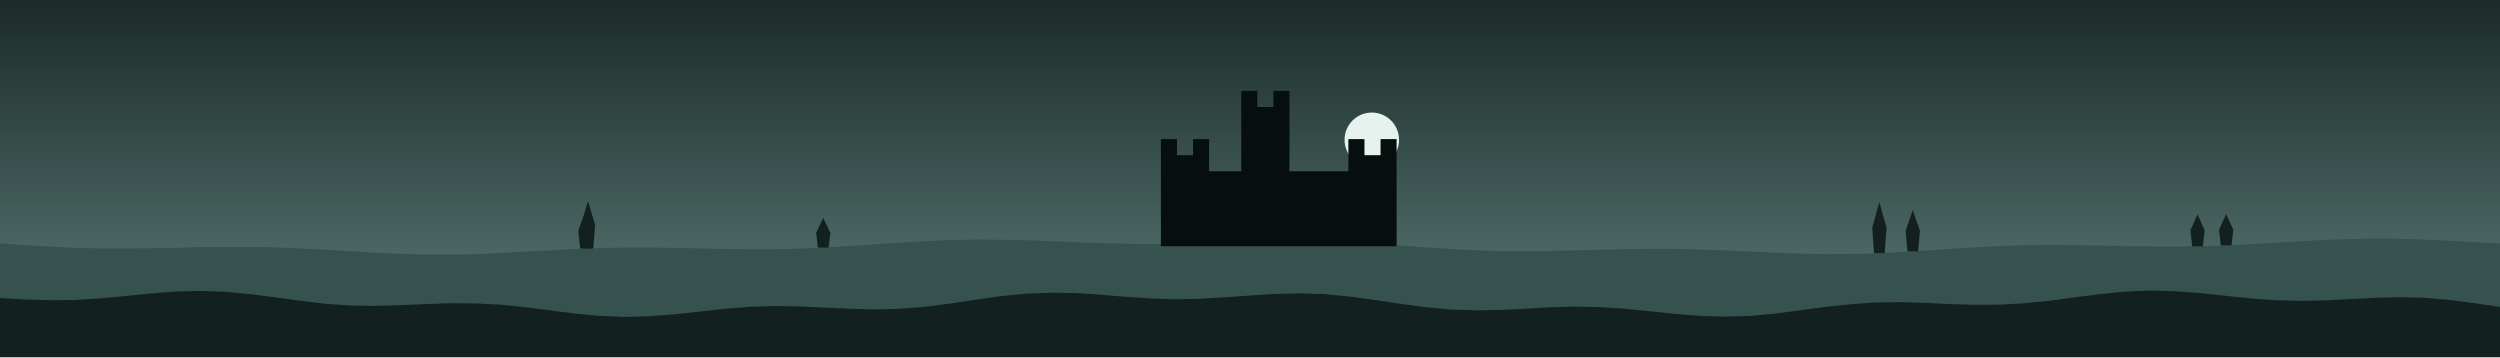
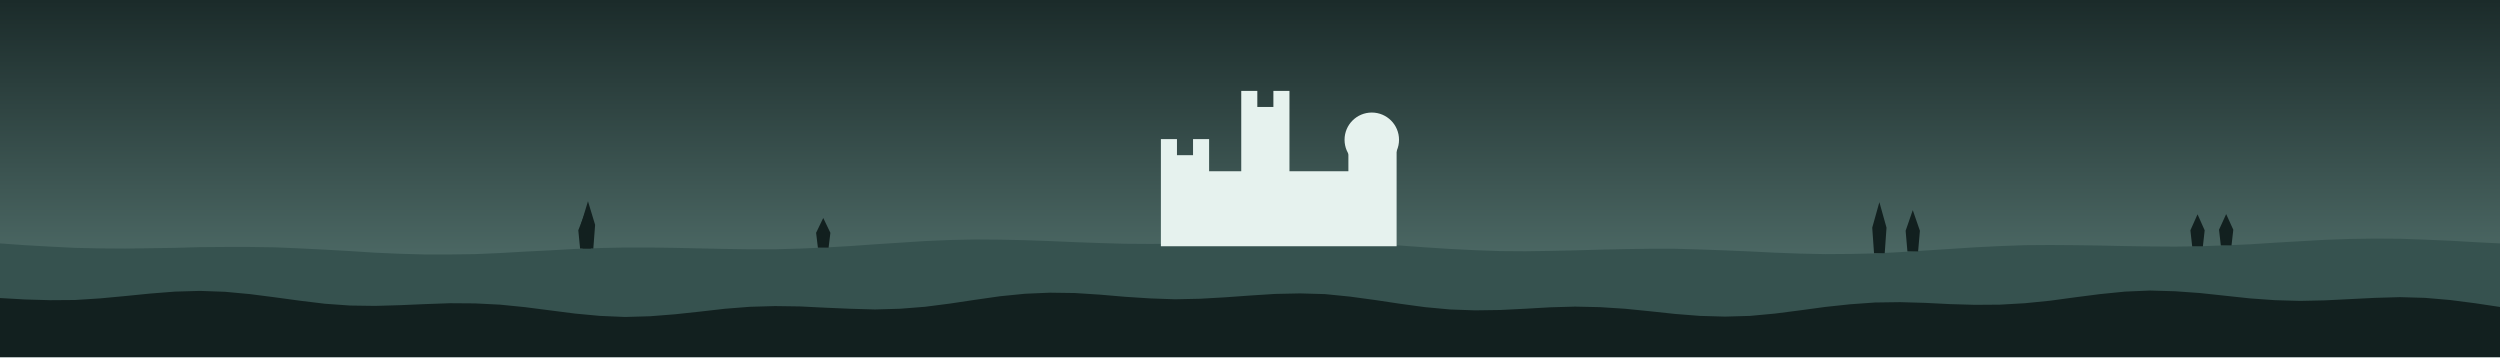
<svg xmlns="http://www.w3.org/2000/svg" viewBox="0 0 1400 200" width="1400" height="200">
  <defs>
    <linearGradient id="cielo" x1="0" y1="0" x2="0" y2="1">
      <stop offset="0" stop-color="#1B2B2A" />
      <stop offset="1" stop-color="#5E7F7A" />
    </linearGradient>
  </defs>
  <rect width="1400" height="200" fill="url(#cielo)" />
  <circle cx="768.202" cy="78.276" r="15.253" fill="#E6F2EE" />
  <polygon points="0,136.3 14,137.3 28,138.1 42,138.8 56,139.1 70,139.2 84,139 98,138.8 112,138.4 126,138.3 140,138.3 154,138.5 168,139.1 182,139.8 196,140.6 210,141.5 224,142.1 238,142.5 252,142.5 266,142.3 280,141.7 294,140.9 308,140.2 322,139.4 336,138.9 350,138.6 364,138.6 378,138.8 392,139.1 406,139.4 420,139.6 434,139.6 448,139.2 462,138.6 476,137.8 490,136.8 504,135.9 518,135 532,134.4 546,134.1 560,134.2 574,134.5 588,135 602,135.6 616,136.1 630,136.5 644,136.6 658,136.5 672,136.2 686,135.7 700,135.3 714,135 728,134.9 742,135.1 756,135.7 770,136.5 784,137.5 798,138.5 812,139.4 826,140.1 840,140.6 854,140.7 868,140.5 882,140.2 896,139.8 910,139.5 924,139.3 938,139.3 952,139.7 966,140.2 980,140.8 994,141.5 1008,142 1022,142.3 1036,142.2 1050,141.9 1064,141.2 1078,140.3 1092,139.4 1106,138.5 1120,137.8 1134,137.3 1148,137.2 1162,137.3 1176,137.5 1190,137.8 1204,138 1218,138.1 1232,137.9 1246,137.4 1260,136.8 1274,135.9 1288,135.1 1302,134.3 1316,133.8 1330,133.6 1344,133.7 1358,134.2 1372,134.8 1386,135.6 1400,136.3 1400,200 0,200" fill="#36524F" />
  <polygon points="1049.45,141.773 1048.45,127.485 1052.45,113.197 1056.45,127.485 1055.45,141.773" fill="#12201F" />
  <polygon points="1068.15,140.782 1067.15,129.225 1071.15,117.668 1075.15,129.225 1074.15,140.782" fill="#12201F" />
  <polygon points="324.846,139.179 323.846,128.936 327.846,118.694 331.846,128.936 330.846,139.179" fill="#12201F" />
  <polygon points="458.017,138.68 457.017,130.371 461.017,122.061 465.017,130.371 464.017,138.68" fill="#12201F" />
  <polygon points="1227.62,137.944 1226.62,128.976 1230.62,120.008 1234.62,128.976 1233.62,137.944" fill="#12201F" />
  <polygon points="326.267,139.124 325.267,125.906 329.267,112.687 333.267,125.906 332.267,139.124" fill="#12201F" />
  <polygon points="1243.65,137.422 1242.65,128.655 1246.65,119.887 1250.65,128.655 1249.65,137.422" fill="#12201F" />
-   <polygon points="650.1,137.9 650.1,77.9 659.1,77.9 659.1,86.9 668.1,86.9 668.1,77.9 677.1,77.9 677.1,95.9 695.1,95.9 695.1,50.9 704.1,50.9 704.1,59.9 713.1,59.9 713.1,50.9 722.1,50.9 722.1,95.9 755.1,95.9 755.1,77.9 764.1,77.9 764.1,86.9 773.1,86.9 773.1,77.9 782.1,77.9 782.1,137.9" fill="#070F0E" />
+   <polygon points="650.1,137.9 650.1,77.9 659.1,77.9 659.1,86.9 668.1,86.9 668.1,77.9 677.1,77.9 677.1,95.9 695.1,95.9 695.1,50.9 704.1,50.9 704.1,59.9 713.1,59.9 713.1,50.9 722.1,50.9 722.1,95.9 755.1,95.9 755.1,77.9 764.1,77.9 764.1,86.9 773.1,86.9 773.1,77.9 782.1,77.9 782.1,137.9" fill="#E6F2EE" />
  <polygon points="0,166.9 14,167.7 28,168.1 42,168 56,167.1 70,165.8 84,164.4 98,163.3 112,162.9 126,163.4 140,164.7 154,166.5 168,168.4 182,170.1 196,171.1 210,171.3 224,170.9 238,170.3 252,169.8 266,169.9 280,170.6 294,172 308,173.8 322,175.6 336,176.9 350,177.5 364,177.1 378,176 392,174.5 406,172.9 420,171.8 434,171.4 448,171.6 462,172.3 476,172.9 490,173.3 504,172.9 518,171.8 532,170 546,167.9 560,165.9 574,164.5 588,163.9 602,164.1 616,165 630,166.2 644,167.1 658,167.6 672,167.3 686,166.5 700,165.5 714,164.6 728,164.3 742,164.7 756,166.1 770,168 784,170.1 798,172 812,173.3 826,173.8 840,173.6 854,172.9 868,172.1 882,171.7 896,172 910,172.9 924,174.3 938,175.8 952,176.9 966,177.3 980,176.9 994,175.6 1008,173.8 1022,171.9 1036,170.4 1050,169.4 1064,169.2 1078,169.6 1092,170.3 1106,170.7 1120,170.6 1134,169.8 1148,168.4 1162,166.5 1176,164.7 1190,163.3 1204,162.7 1218,163.1 1232,164.1 1246,165.6 1260,167.1 1274,168.1 1288,168.5 1302,168.2 1316,167.5 1330,166.8 1344,166.4 1358,166.8 1372,168 1386,169.8 1400,171.9 1400,200 0,200" fill="#12201F" />
</svg>
